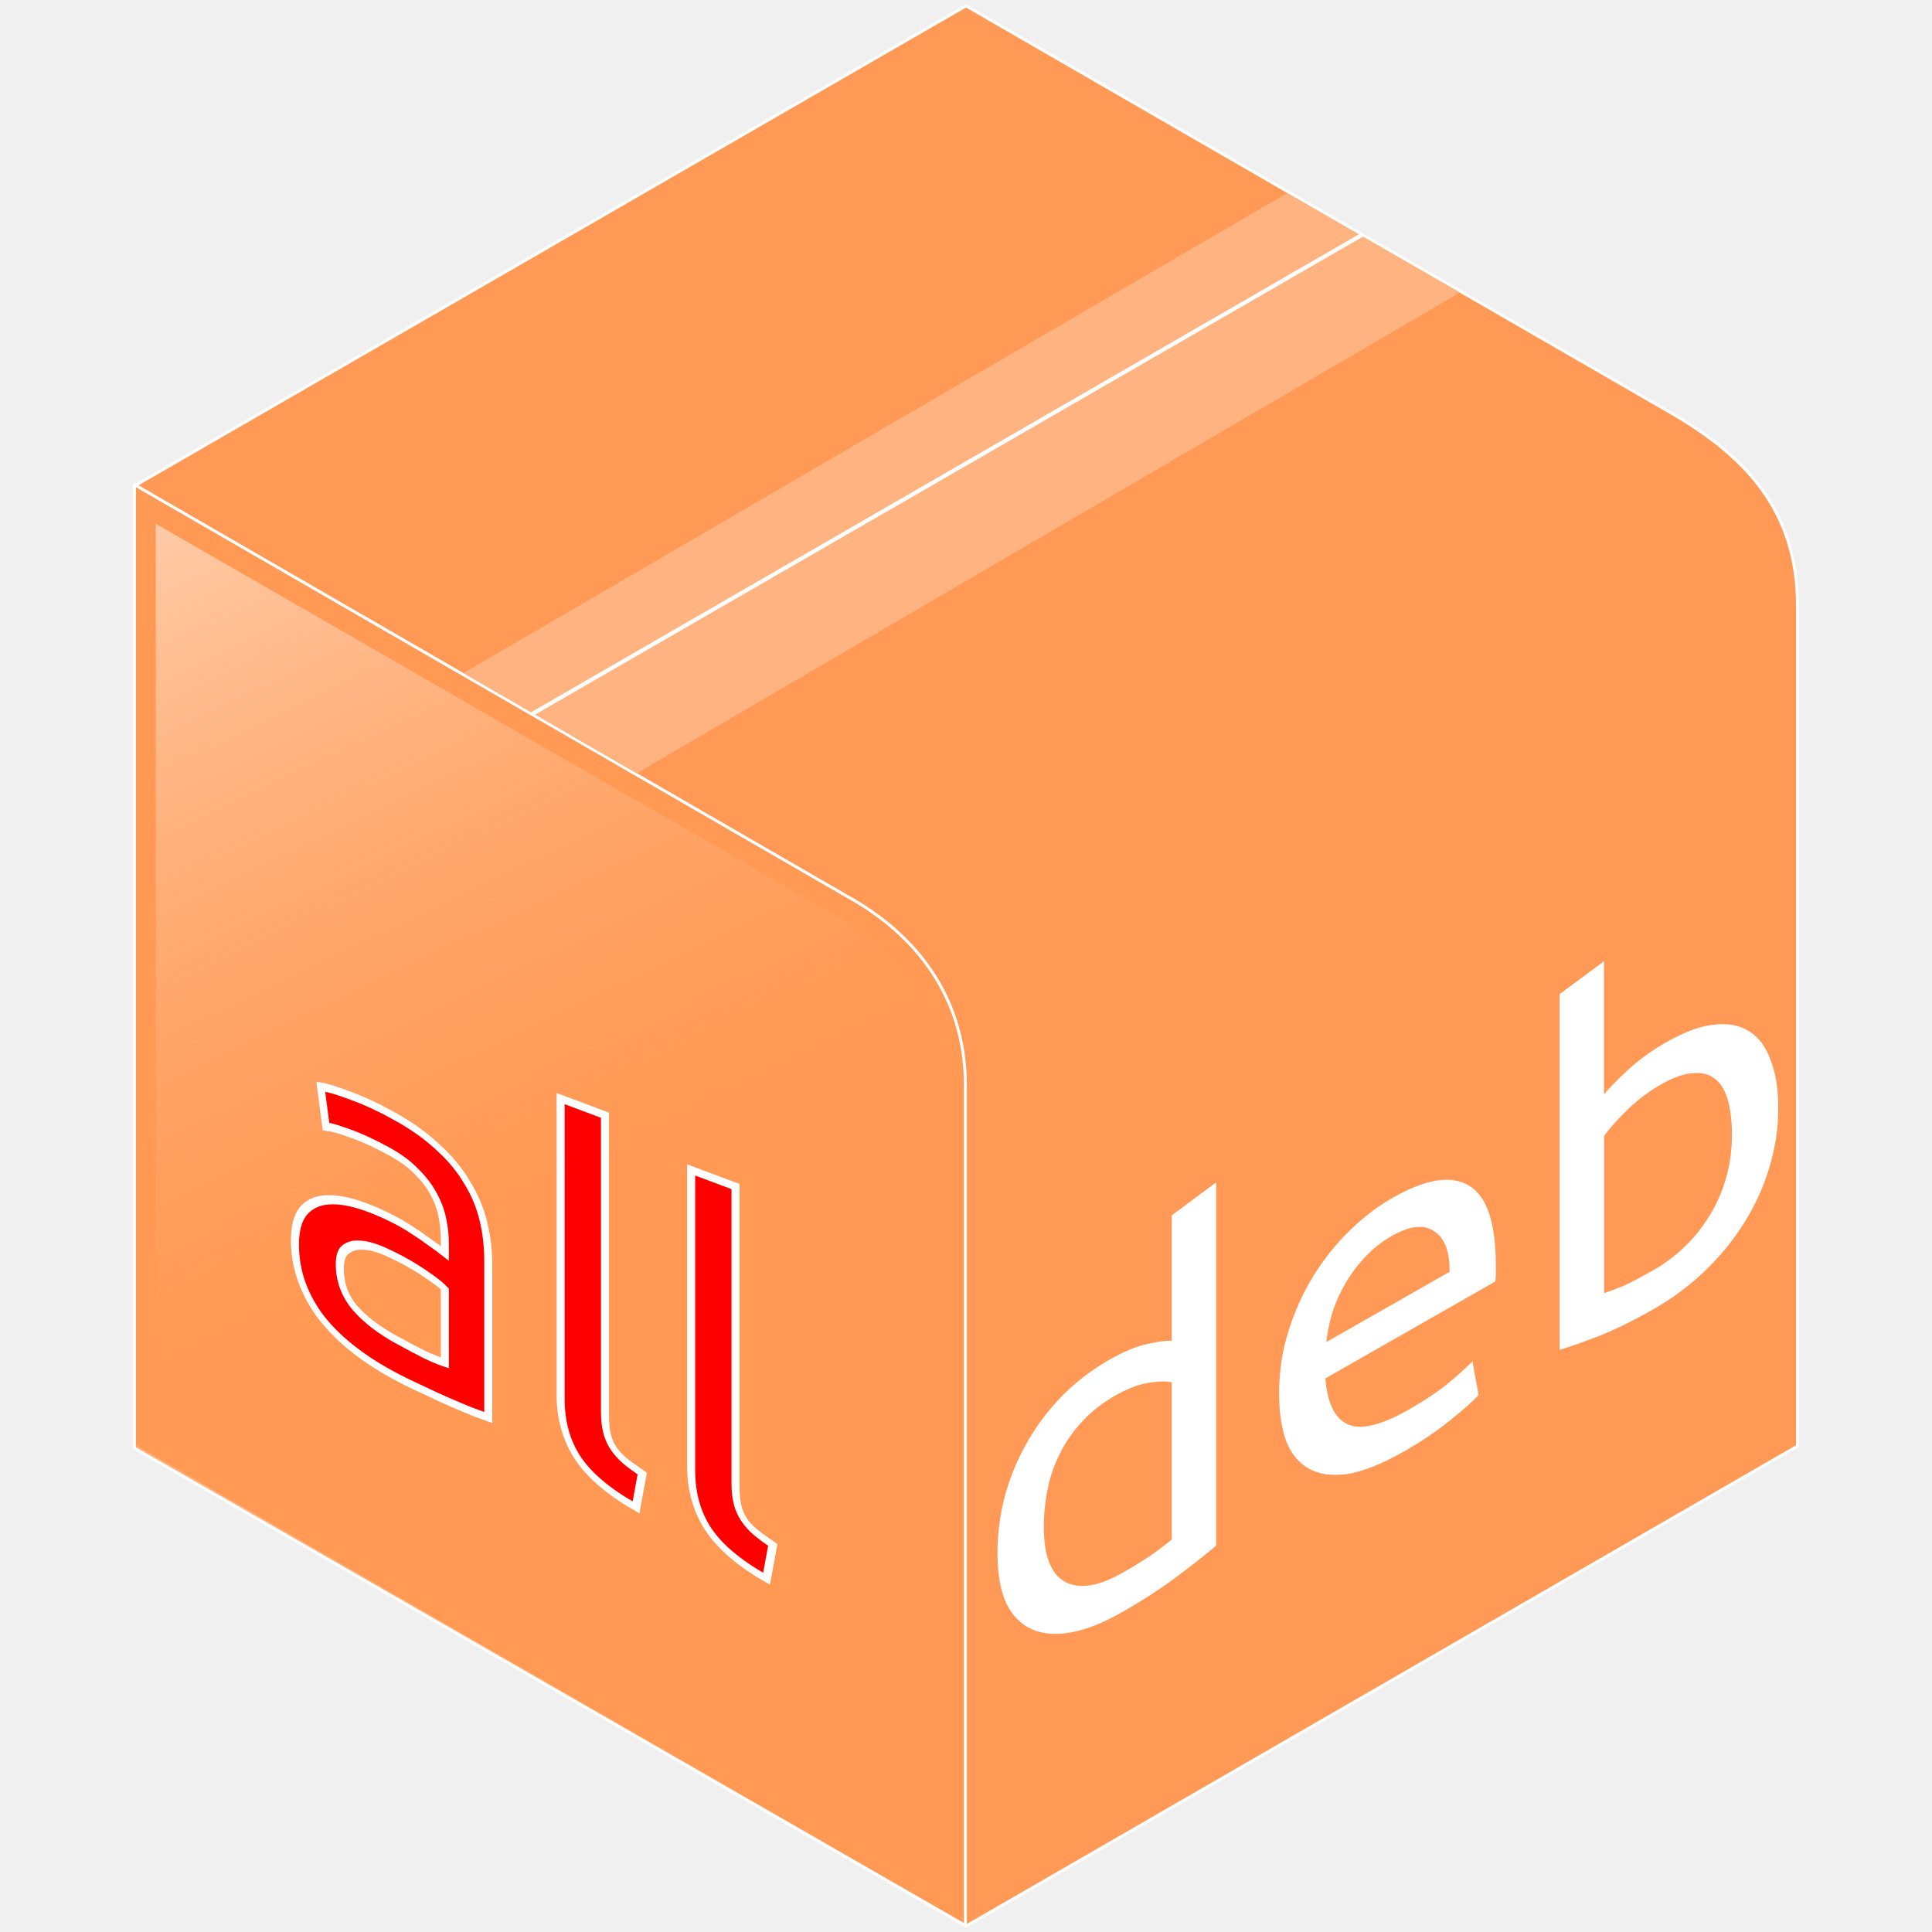
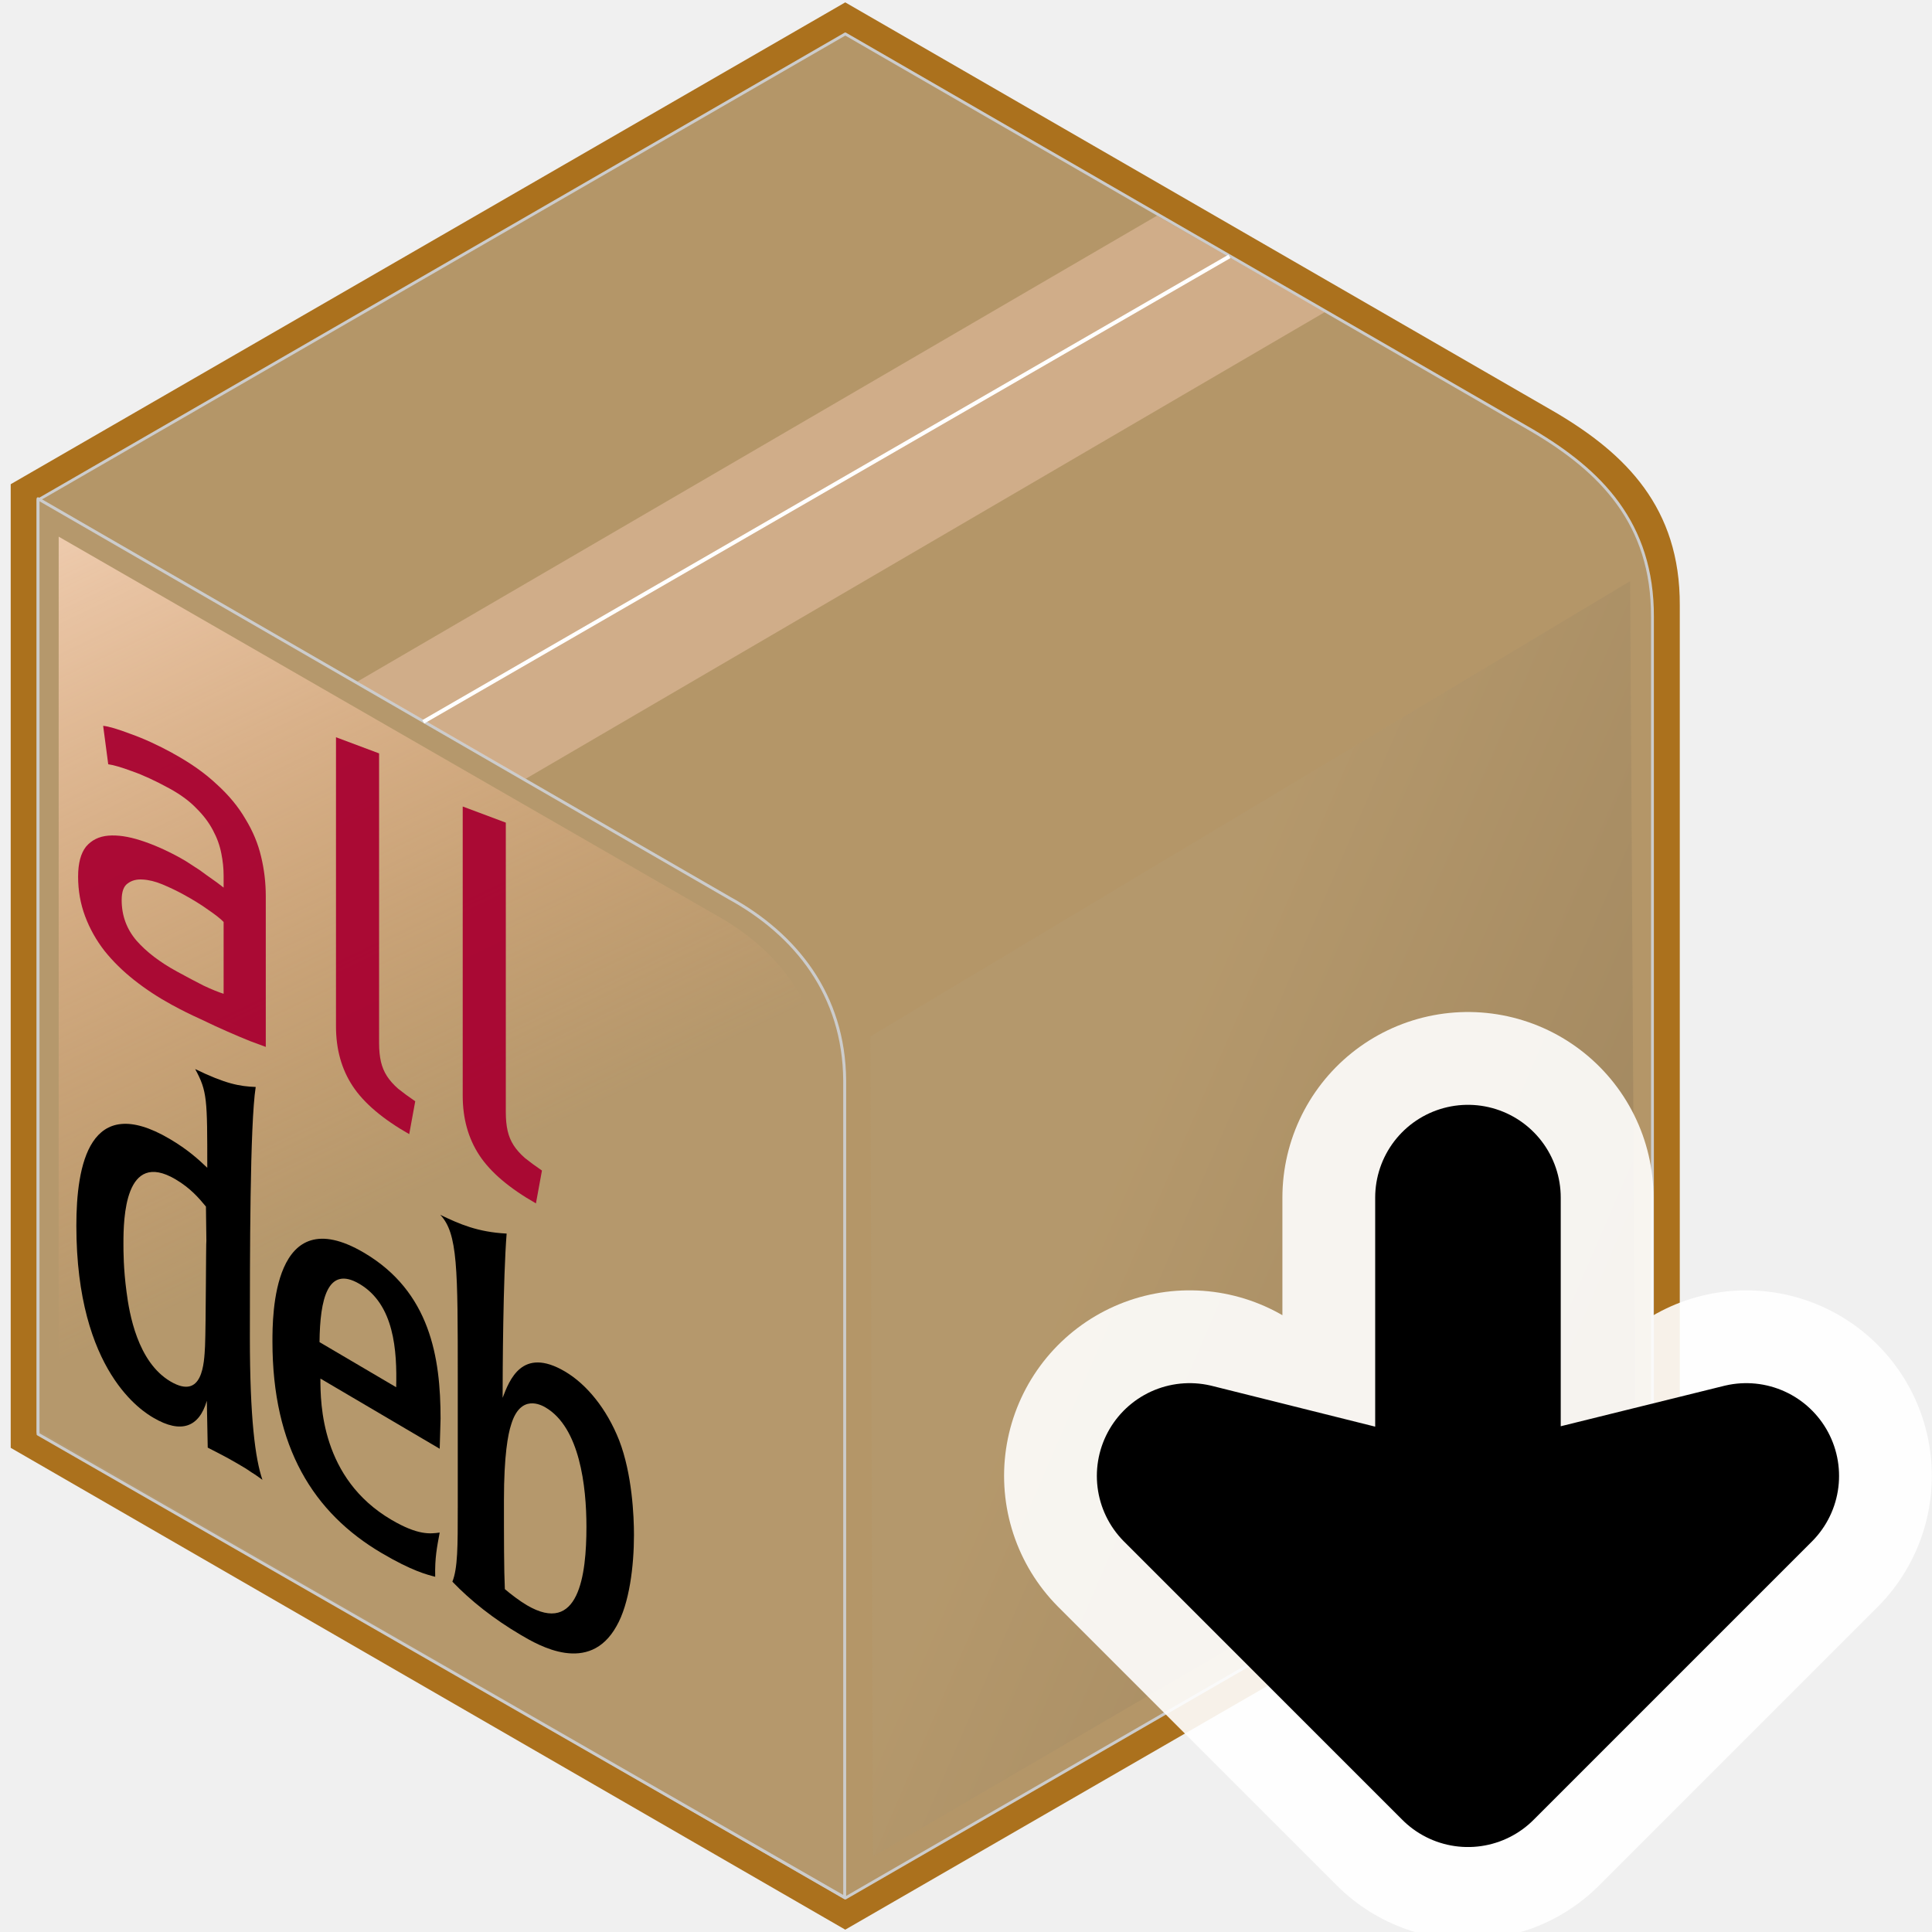
<svg xmlns="http://www.w3.org/2000/svg" xmlns:xlink="http://www.w3.org/1999/xlink" viewBox="0 0 48 48" version="1.1" id="svg2" height="48" width="48">
  <defs id="defs4">
+     <linearGradient id="linearGradient5110">
+       <stop id="stop5112" offset="0" style="stop-color:#9a815b;stop-opacity:0.941" />
+       <stop id="stop5114" offset="1" style="stop-color:#b4986c;stop-opacity:0.941" />
+     </linearGradient>
    <linearGradient id="linearGradient4201">
      <stop id="stop4203" offset="0" style="stop-color:#ffe6d5;stop-opacity:1" />
      <stop id="stop4205" offset="1" style="stop-color:#ffb380;stop-opacity:0;" />
    </linearGradient>
-     <linearGradient gradientTransform="translate(0.2113368,-0.0401495)" gradientUnits="userSpaceOnUse" y2="1034.508" x2="12.109" y1="1012.057" x1="1.326" id="linearGradient4207" xlink:href="#linearGradient4201" />
+     <linearGradient gradientTransform="matrix(0.9707887,0,0,0.9707887,-2.093754,30.00078)" gradientUnits="userSpaceOnUse" y2="1034.508" x2="12.109" y1="1012.057" x1="1.326" id="linearGradient4207" xlink:href="#linearGradient4201" />
+     <linearGradient gradientTransform="translate(-3,0)" gradientUnits="userSpaceOnUse" y2="1033.737" x2="30.625" y1="1040.643" x1="46.562" id="linearGradient5116" xlink:href="#linearGradient5110" />
+     <linearGradient id="linearGradient6549">
+       <stop style="stop-color:#8ae234;stop-opacity:1" offset="0" id="stop6551" />
+       <stop style="stop-color:#73d216;stop-opacity:1" offset="1" id="stop6553" />
+     </linearGradient>
+     <linearGradient id="linearGradient2064">
+       <stop id="stop2066" offset="0" style="stop-color:white;stop-opacity:1;" />
+       <stop style="stop-color:#555753;stop-opacity:0.6;" offset="0.5" id="stop2070" />
+       <stop id="stop2068" offset="1" style="stop-color:#555753;stop-opacity:0;" />
+     </linearGradient>
+     <linearGradient id="linearGradient9641">
+       <stop style="stop-color:white;stop-opacity:1" offset="0" id="stop9643" />
+       <stop style="stop-color:#888a85;stop-opacity:1" offset="1" id="stop9645" />
+     </linearGradient>
+     <linearGradient id="linearGradient9633">
+       <stop style="stop-color:#eeeeec;stop-opacity:1" offset="0" id="stop9635" />
+       <stop style="stop-color:#888a85;stop-opacity:1" offset="1" id="stop9639" />
+     </linearGradient>
+     <linearGradient id="linearGradient9613">
+       <stop style="stop-color:white;stop-opacity:1" offset="0" id="stop9615" />
+       <stop id="stop9619" offset="0.5" style="stop-color:white;stop-opacity:1;" />
+       <stop style="stop-color:#cccfca;stop-opacity:1" offset="1" id="stop9617" />
+     </linearGradient>
+     <linearGradient id="linearGradient8710">
+       <stop style="stop-color:black;stop-opacity:1;" offset="0" id="stop8712" />
+       <stop style="stop-color:white;stop-opacity:1;" offset="1" id="stop8714" />
+     </linearGradient>
+     <linearGradient id="linearGradient8631">
+       <stop id="stop8633" offset="0" style="stop-color:#eeeeec;stop-opacity:1" />
+       <stop style="stop-color:#eeeeec;stop-opacity:1;" offset="0.2" id="stop8637" />
+       <stop id="stop8635" offset="1" style="stop-color:#babdb6;stop-opacity:1" />
+     </linearGradient>
+     <linearGradient id="linearGradient8625">
+       <stop id="stop8627" offset="0" style="stop-color:white;stop-opacity:1" />
+       <stop id="stop8629" offset="1" style="stop-color:#babdb6;stop-opacity:1" />
+     </linearGradient>
+     <linearGradient id="linearGradient8613">
+       <stop style="stop-color:#babdb6;stop-opacity:1" offset="0" id="stop8615" />
+       <stop style="stop-color:#2e3436;stop-opacity:1" offset="1" id="stop8617" />
+     </linearGradient>
+     <linearGradient id="linearGradient5740">
+       <stop style="stop-color:#d0d0cb;stop-opacity:1;" offset="0" id="stop5742" />
+       <stop style="stop-color:#babdb6;stop-opacity:1" offset="1" id="stop5744" />
+     </linearGradient>
+     <linearGradient id="linearGradient2899">
+       <stop id="stop2901" offset="0" style="stop-color:#555753;stop-opacity:1" />
+       <stop id="stop2903" offset="1" style="stop-color:#2e3436;stop-opacity:1" />
+     </linearGradient>
+     <linearGradient id="linearGradient3468">
+       <stop style="stop-color:#fdfdfc;stop-opacity:1" offset="0" id="stop3470" />
+       <stop style="stop-color:white;stop-opacity:0.371" offset="1" id="stop3472" />
+     </linearGradient>
+     <linearGradient id="linearGradient2909">
+       <stop style="stop-color:white;stop-opacity:0;" offset="0" id="stop2911" />
+       <stop id="stop2917" offset="0.5" style="stop-color:white;stop-opacity:1;" />
+       <stop style="stop-color:white;stop-opacity:0;" offset="1" id="stop2913" />
+     </linearGradient>
+     <linearGradient id="linearGradient2839">
+       <stop style="stop-color:white;stop-opacity:0.258;" offset="0" id="stop2841" />
+       <stop id="stop2847" offset="0.547" style="stop-color:white;stop-opacity:1;" />
+       <stop style="stop-color:white;stop-opacity:0.247;" offset="0.662" id="stop2849" />
+       <stop id="stop2851" offset="0.875" style="stop-color:white;stop-opacity:0.835;" />
+       <stop style="stop-color:white;stop-opacity:0;" offset="1" id="stop2843" />
+     </linearGradient>
+     <linearGradient id="linearGradient2900">
+       <stop style="stop-color:black;stop-opacity:0;" offset="0" id="stop2902" />
+       <stop id="stop2908" offset="0.5" style="stop-color:black;stop-opacity:1;" />
+       <stop style="stop-color:black;stop-opacity:0;" offset="1" id="stop2904" />
+     </linearGradient>
+     <linearGradient xlink:href="#linearGradient8631" id="linearGradient5865" x1="24" y1="36.638" x2="25.818" y2="6.831" gradientUnits="userSpaceOnUse" />
+     <linearGradient xlink:href="#linearGradient2839" id="linearGradient7658" gradientUnits="userSpaceOnUse" x1="27.058" y1="12.669" x2="32.043" y2="31.22" />
  </defs>
  <g transform="translate(0,-1004.362)" id="layer1">
-     <path id="path4181" d="m 44.658,1040.289 -20.658,11.927 -20.658,-11.927 9e-7,-23.854 20.658,-11.927 17.587,10.154 c 1.733,1.023 3.08,2.357 3.071,4.771 z" style="opacity:1;fill:#ff9955;fill-opacity:1;stroke:#ffffff;stroke-width:0.073;stroke-linecap:round;stroke-linejoin:round;stroke-miterlimit:4;stroke-dasharray:none;stroke-dashoffset:0;stroke-opacity:1" />
-     <path style="opacity:1;fill:#ff9955;fill-opacity:0.784;stroke:#ffffff;stroke-width:0.073;stroke-linecap:round;stroke-linejoin:round;stroke-miterlimit:4;stroke-dasharray:none;stroke-dashoffset:0;stroke-opacity:1" d="m 3.341,1016.404 17.69,10.218 c 1.703,0.934 2.937,2.482 2.954,4.663 l 0,20.916 -20.644,-11.858 z" id="path4195" />
-     <path id="path4199" d="m 3.87,1017.374 16.784,9.664 c 1.616,0.884 2.787,2.347 2.803,4.41 l 0,19.782 -19.587,-11.215 z" style="opacity:1;fill:url(#linearGradient4207);fill-opacity:1;stroke:none;stroke-width:0.069;stroke-linecap:round;stroke-linejoin:round;stroke-miterlimit:4;stroke-dasharray:none;stroke-dashoffset:0;stroke-opacity:1" />
-     <g id="text4185" style="font-style:normal;font-variant:normal;font-weight:normal;font-stretch:normal;font-size:20.008px;line-height:125%;font-family:Ubuntu;-inkscape-font-specification:Ubuntu;letter-spacing:0px;word-spacing:0px;fill:#ff0000;fill-opacity:1;stroke:#ffffff;stroke-width:0.2;stroke-linecap:butt;stroke-linejoin:miter;stroke-miterlimit:4;stroke-dasharray:none;stroke-opacity:1" transform="matrix(1,0.5465326,0,1,0,0)">
-       <path id="path4237" style="font-size:11.86px;fill:#ff0000;stroke:#ffffff;stroke-width:0.2;stroke-miterlimit:4;stroke-dasharray:none" d="m 9.854,1032.264 q 0.391,0 0.688,-0.012 0.308,-0.024 0.51,-0.071 l 0,-1.838 q -0.119,-0.059 -0.391,-0.095 -0.261,-0.047 -0.64,-0.047 -0.249,0 -0.534,0.036 -0.273,0.036 -0.51,0.154 -0.225,0.107 -0.38,0.308 -0.154,0.19 -0.154,0.51 0,0.593 0.38,0.83 0.38,0.225 1.032,0.225 z m -0.095,-5.527 q 0.664,0 1.115,0.178 0.463,0.166 0.735,0.486 0.285,0.308 0.403,0.747 0.119,0.427 0.119,0.949 l 0,3.854 q -0.142,0.024 -0.403,0.071 -0.249,0.036 -0.569,0.071 -0.32,0.035 -0.7,0.059 -0.368,0.036 -0.735,0.036 -0.522,0 -0.961,-0.107 -0.439,-0.107 -0.759,-0.332 -0.32,-0.237 -0.498,-0.617 -0.178,-0.38 -0.178,-0.913 0,-0.51 0.202,-0.878 0.213,-0.368 0.569,-0.593 0.356,-0.225 0.83,-0.332 0.474,-0.107 0.996,-0.107 0.166,0 0.344,0.024 0.178,0.012 0.332,0.047 0.166,0.024 0.285,0.047 0.119,0.024 0.166,0.036 l 0,-0.308 q 0,-0.273 -0.059,-0.534 -0.059,-0.273 -0.213,-0.474 -0.154,-0.213 -0.427,-0.332 -0.261,-0.131 -0.688,-0.131 -0.546,0 -0.961,0.083 -0.403,0.071 -0.605,0.154 l -0.13,-0.913 q 0.213,-0.095 0.712,-0.178 0.498,-0.095 1.079,-0.095 z" />
-       <path id="path4239" style="font-size:11.86px;fill:#ff0000;stroke:#ffffff;stroke-width:0.2;stroke-miterlimit:4;stroke-dasharray:none" d="m 15.802,1033.177 q -1.02,-0.024 -1.447,-0.439 -0.427,-0.415 -0.427,-1.293 l 0,-7.401 1.103,-0.19 0,7.413 q 0,0.273 0.047,0.451 0.047,0.178 0.154,0.285 0.107,0.107 0.285,0.166 0.178,0.047 0.439,0.083 l -0.154,0.925 z" />
-       <path id="path4241" style="font-size:11.86px;fill:#ff0000;stroke:#ffffff;stroke-width:0.2;stroke-miterlimit:4;stroke-dasharray:none" d="m 19.045,1033.177 q -1.02,-0.024 -1.447,-0.439 -0.427,-0.415 -0.427,-1.293 l 0,-7.401 1.103,-0.19 0,7.413 q 0,0.273 0.047,0.451 0.047,0.178 0.154,0.285 0.107,0.107 0.285,0.166 0.178,0.047 0.439,0.083 l -0.154,0.925 z" />
+     <path style="opacity:1;fill:#a76910;fill-opacity:0.941;stroke:none;stroke-width:0.074;stroke-linecap:round;stroke-linejoin:round;stroke-miterlimit:4;stroke-dasharray:none;stroke-dashoffset:0;stroke-opacity:1" d="m 41.734,1040.333 -20.734,11.971 -20.734,-11.971 9e-7,-23.941 20.734,-11.971 17.652,10.191 c 1.74,1.027 3.092,2.365 3.082,4.788 z" id="path5082" />
+     <path id="path4181" d="m 41.055,1039.941 -20.054,11.578 -20.054,-11.578 9e-7,-23.157 20.054,-11.579 17.073,9.857 c 1.683,0.993 2.99,2.288 2.981,4.631 z" style="opacity:1;fill:#b4986c;fill-opacity:0.941;stroke:#cccccc;stroke-width:0.071;stroke-linecap:round;stroke-linejoin:round;stroke-miterlimit:4;stroke-dasharray:none;stroke-dashoffset:0;stroke-opacity:1" />
+     <path style="opacity:1;fill:#b4986c;fill-opacity:0.941;stroke:#cccccc;stroke-width:0.073;stroke-linecap:round;stroke-linejoin:round;stroke-miterlimit:4;stroke-dasharray:none;stroke-dashoffset:0;stroke-opacity:1" d="m 0.945,1016.753 17.173,9.919 c 1.653,0.907 2.851,2.409 2.868,4.527 l 0,20.305 -20.041,-11.512 z" id="path4195" />
+     <path id="path4199" d="m 1.458,1017.695 16.294,9.382 c 1.568,0.858 2.705,2.278 2.721,4.281 l 0,19.204 -19.015,-10.888 z" style="opacity:1;fill:url(#linearGradient4207);fill-opacity:1;stroke:none;stroke-width:0.069;stroke-linecap:round;stroke-linejoin:round;stroke-miterlimit:4;stroke-dasharray:none;stroke-dashoffset:0;stroke-opacity:1" />
+     <g id="text4185" style="font-style:normal;font-variant:normal;font-weight:normal;font-stretch:normal;font-size:20.008px;line-height:125%;font-family:Ubuntu;-inkscape-font-specification:Ubuntu;letter-spacing:0px;word-spacing:0px;fill:#a80030;fill-opacity:0.941;stroke:none;stroke-width:0.2;stroke-linecap:butt;stroke-linejoin:miter;stroke-miterlimit:4;stroke-dasharray:none;stroke-opacity:1" transform="matrix(0.9707887,0.5305677,0,0.9707887,-5.173432,21.15879)">
+       <path id="path4237" style="font-size:11.86px;fill:#a80030;fill-opacity:0.941;stroke:none;stroke-width:0.2;stroke-miterlimit:4;stroke-dasharray:none" d="m 9.854,1032.264 q 0.391,0 0.688,-0.012 0.308,-0.024 0.51,-0.071 l 0,-1.838 q -0.119,-0.059 -0.391,-0.095 -0.261,-0.047 -0.64,-0.047 -0.249,0 -0.534,0.036 -0.273,0.036 -0.51,0.154 -0.225,0.107 -0.38,0.308 -0.154,0.19 -0.154,0.51 0,0.593 0.38,0.83 0.38,0.225 1.032,0.225 z m -0.095,-5.527 q 0.664,0 1.115,0.178 0.463,0.166 0.735,0.486 0.285,0.308 0.403,0.747 0.119,0.427 0.119,0.949 l 0,3.854 q -0.142,0.024 -0.403,0.071 -0.249,0.036 -0.569,0.071 -0.32,0.035 -0.7,0.059 -0.368,0.036 -0.735,0.036 -0.522,0 -0.961,-0.107 -0.439,-0.107 -0.759,-0.332 -0.32,-0.237 -0.498,-0.617 -0.178,-0.38 -0.178,-0.913 0,-0.51 0.202,-0.878 0.213,-0.368 0.569,-0.593 0.356,-0.225 0.83,-0.332 0.474,-0.107 0.996,-0.107 0.166,0 0.344,0.024 0.178,0.012 0.332,0.047 0.166,0.024 0.285,0.047 0.119,0.024 0.166,0.036 l 0,-0.308 q 0,-0.273 -0.059,-0.534 -0.059,-0.273 -0.213,-0.474 -0.154,-0.213 -0.427,-0.332 -0.261,-0.131 -0.688,-0.131 -0.546,0 -0.961,0.083 -0.403,0.071 -0.605,0.154 l -0.13,-0.913 q 0.213,-0.095 0.712,-0.178 0.498,-0.095 1.079,-0.095 z" />
+       <path id="path4239" style="font-size:11.86px;fill:#a80030;fill-opacity:0.941;stroke:none;stroke-width:0.2;stroke-miterlimit:4;stroke-dasharray:none" d="m 15.802,1033.177 q -1.02,-0.024 -1.447,-0.439 -0.427,-0.415 -0.427,-1.293 l 0,-7.401 1.103,-0.19 0,7.413 q 0,0.273 0.047,0.451 0.047,0.178 0.154,0.285 0.107,0.107 0.285,0.166 0.178,0.047 0.439,0.083 l -0.154,0.925 z" />
+       <path id="path4241" style="font-size:11.86px;fill:#a80030;fill-opacity:0.941;stroke:none;stroke-width:0.2;stroke-miterlimit:4;stroke-dasharray:none" d="m 19.045,1033.177 q -1.02,-0.024 -1.447,-0.439 -0.427,-0.415 -0.427,-1.293 l 0,-7.401 1.103,-0.19 0,7.413 q 0,0.273 0.047,0.451 0.047,0.178 0.154,0.285 0.107,0.107 0.285,0.166 0.178,0.047 0.439,0.083 l -0.154,0.925 z" />
    </g>
-     <g id="text4189" style="font-style:normal;font-variant:normal;font-weight:normal;font-stretch:normal;font-size:12.253px;line-height:125%;font-family:Ubuntu;-inkscape-font-specification:Ubuntu;letter-spacing:0px;word-spacing:0px;fill:#ffffff;fill-opacity:1;stroke:none;stroke-width:1px;stroke-linecap:butt;stroke-linejoin:miter;stroke-opacity:1" transform="matrix(1,-0.5701523,0,1,0,0)">
-       <path id="path4244" style="font-size:11.86px;fill:#ffffff" d="m 29.112,1055.306 q -0.202,-0.166 -0.581,-0.32 -0.38,-0.154 -0.83,-0.154 -0.474,0 -0.818,0.178 -0.332,0.166 -0.546,0.474 -0.213,0.296 -0.308,0.712 -0.095,0.415 -0.095,0.889 0,1.079 0.534,1.672 0.534,0.581 1.423,0.581 0.451,0 0.747,-0.036 0.308,-0.047 0.474,-0.095 l 0,-3.902 z m 0,-4.151 1.103,-0.19 0,9.025 q -0.38,0.107 -0.973,0.213 -0.593,0.107 -1.364,0.107 -0.712,0 -1.281,-0.225 -0.569,-0.225 -0.973,-0.64 -0.403,-0.415 -0.629,-1.008 -0.213,-0.605 -0.213,-1.352 0,-0.712 0.178,-1.305 0.19,-0.593 0.546,-1.02 0.356,-0.427 0.866,-0.664 0.522,-0.237 1.186,-0.237 0.534,0 0.937,0.142 0.415,0.142 0.617,0.273 l 0,-3.119 z" />
-       <path id="path4246" style="font-size:11.86px;fill:#ffffff" d="m 31.779,1057.097 q 0,-0.818 0.237,-1.423 0.237,-0.617 0.629,-1.02 0.391,-0.403 0.901,-0.605 0.51,-0.202 1.044,-0.202 1.245,0 1.909,0.783 0.664,0.771 0.664,2.36 0,0.071 0,0.19 0,0.107 -0.012,0.202 l -4.222,0 q 0.071,0.961 0.557,1.459 0.486,0.498 1.518,0.498 0.581,0 0.973,-0.095 0.403,-0.107 0.605,-0.202 l 0.154,0.925 q -0.202,0.107 -0.712,0.225 -0.498,0.119 -1.139,0.119 -0.806,0 -1.399,-0.237 -0.581,-0.249 -0.961,-0.676 -0.38,-0.427 -0.569,-1.008 -0.178,-0.593 -0.178,-1.293 z m 4.234,-0.605 q 0.012,-0.747 -0.38,-1.222 -0.38,-0.486 -1.056,-0.486 -0.38,0 -0.676,0.154 -0.285,0.142 -0.486,0.38 -0.202,0.237 -0.32,0.546 -0.107,0.308 -0.142,0.629 l 3.06,0 z" />
-       <path id="path4248" style="font-size:11.86px;fill:#ffffff" d="m 39.851,1054.274 q 0.202,-0.13 0.605,-0.273 0.415,-0.142 0.949,-0.142 0.664,0 1.174,0.237 0.522,0.237 0.878,0.664 0.356,0.427 0.534,1.02 0.19,0.593 0.19,1.305 0,0.747 -0.225,1.352 -0.213,0.593 -0.617,1.008 -0.403,0.415 -0.973,0.64 -0.569,0.225 -1.281,0.225 -0.771,0 -1.364,-0.107 -0.593,-0.107 -0.973,-0.213 l 0,-8.836 1.103,-0.19 0,3.309 z m 0,4.934 q 0.166,0.047 0.463,0.095 0.308,0.036 0.759,0.036 0.89,0 1.423,-0.581 0.534,-0.593 0.534,-1.672 0,-0.474 -0.095,-0.889 -0.095,-0.415 -0.308,-0.712 -0.213,-0.308 -0.557,-0.474 -0.332,-0.178 -0.806,-0.178 -0.451,0 -0.83,0.154 -0.38,0.154 -0.581,0.32 l 0,3.902 z" />
+     <path id="rect4209" d="m 8.877,1021.297 19.868,-11.576 4.169,2.396 -19.86,11.598 z" style="opacity:0.5;fill:#ecc4a9;fill-opacity:1;stroke:none;stroke-width:0.1;stroke-linecap:round;stroke-linejoin:round;stroke-miterlimit:4;stroke-dasharray:none;stroke-dashoffset:0;stroke-opacity:1" />
+     <path id="path4197" d="m 10.517,1022.295 20.028,-11.563" style="fill:none;fill-rule:evenodd;stroke:#ffffff;stroke-width:0.097;stroke-linecap:butt;stroke-linejoin:miter;stroke-miterlimit:4;stroke-dasharray:none;stroke-opacity:1" />
+     <path id="path5084" d="m 40.625,1039.425 -18.938,11.062 -0.062,-20.375 18.875,-11.312 z" style="fill:url(#linearGradient5116);fill-opacity:1;fill-rule:evenodd;stroke:none;stroke-width:1px;stroke-linecap:butt;stroke-linejoin:miter;stroke-opacity:1" />
+     <g transform="matrix(0.2404041,0.1414547,0,0.279118,0.5285931,730.058)" id="g5000">
+       <path d="m 19.129,1083.494 c -0.045,0.047 -0.045,7.506 -0.138,9.453 -0.092,1.574 -0.232,4.957 -3.568,4.957 -3.429,0 -4.263,-3.939 -4.541,-5.652 -0.324,-1.9 -0.324,-3.477 -0.324,-4.17 0,-2.225 0.139,-8.436 5.375,-8.436 1.576,0 2.456,0.465 3.151,0.834 l 0.045,3.014 z m -13.437,5.469 c 0,13.066 6.951,13.066 7.97,13.066 2.873,0 4.727,-1.576 5.514,-4.309 l 0.093,4.123 c 0.881,-0.047 1.761,-0.139 3.197,-0.139 0.51,0 0.926,0 1.298,0.047 0.371,0 0.741,0.045 1.158,0.092 -0.741,-1.482 -1.297,-4.818 -1.297,-12.049 0,-7.043 0,-18.951 0.602,-22.566 -1.667,0.789 -3.105,1.299 -6.256,1.576 1.251,1.344 1.251,2.039 1.251,8.154 -0.879,-0.277 -1.992,-0.602 -3.892,-0.602 -8.294,0 -9.638,7.23 -9.638,12.607" id="path4895" />
+       <path d="m 30.822,1086.597 c 0.047,-3.846 0.835,-7.275 4.124,-7.275 3.615,0 3.891,3.984 3.799,7.275 l -7.923,0 z m 12.51,0.465 c 0,-5.422 -1.065,-10.752 -7.923,-10.752 -9.452,0 -9.452,10.475 -9.452,12.697 0,9.406 4.216,13.113 11.306,13.113 3.149,0 4.68,-0.461 5.514,-0.695 -0.046,-1.668 0.185,-2.734 0.465,-4.17 -0.975,0.604 -2.226,1.391 -5.006,1.391 -7.229,0 -7.322,-6.582 -7.322,-8.852 l 12.328,0 0.09,-2.732" id="path4897" />
+       <path d="m 58.407,1089.053 c 0,4.309 -0.787,10.102 -6.162,10.102 -0.742,0 -1.668,-0.141 -2.27,-0.279 -0.093,-1.668 -0.093,-4.541 -0.093,-7.877 0,-3.986 0.416,-6.068 0.742,-7.09 0.972,-3.289 3.15,-3.334 3.566,-3.334 3.522,0 4.217,4.865 4.217,8.478 z m -13.298,5.051 c 0,3.43 0,5.375 -0.556,6.857 1.9,0.742 4.262,1.158 7.09,1.158 1.807,0 7.043,0 9.869,-5.791 1.344,-2.688 1.807,-6.303 1.807,-9.037 0,-1.668 -0.186,-5.328 -1.529,-7.646 -1.296,-2.176 -3.382,-3.289 -5.605,-3.289 -4.449,0 -5.746,3.707 -6.44,5.607 0,-2.363 0.045,-10.611 0.415,-14.828 -3.011,1.391 -4.866,1.621 -6.857,1.807 1.807,0.74 1.807,3.801 1.807,13.764 l 0,11.398" id="path4899" />
    </g>
-     <path id="rect4209" d="m 11.512,1021.085 20.466,-11.924 4.295,2.468 -20.458,11.947 z" style="opacity:1;fill:#ffb380;fill-opacity:1;stroke:none;stroke-width:0.1;stroke-linecap:round;stroke-linejoin:round;stroke-miterlimit:4;stroke-dasharray:none;stroke-dashoffset:0;stroke-opacity:1" />
-     <path id="path4197" d="m 13.201,1022.112 20.631,-11.911" style="fill:none;fill-rule:evenodd;stroke:#ffffff;stroke-width:0.1;stroke-linecap:butt;stroke-linejoin:miter;stroke-miterlimit:4;stroke-dasharray:none;stroke-opacity:1" />
+     <path transform="translate(0,5)" d="m 11.688,11 c -0.826,0 -1.285,0.057 -1.562,0.242 -0.278,0.185 -0.528,0.58 -0.801,1.521 l -5.25,18.125 c -0.171,0.591 0.022,1.039 0.49,1.438 C 5.033,32.724 5.798,33 6.625,33 l 34.719,0 c 0.745,0 1.539,-0.233 2.031,-0.609 0.492,-0.377 0.719,-0.8 0.52,-1.504 l -5.062,-17.875 C 38.523,11.922 38.224,11.463 37.91,11.254 37.596,11.045 37.113,11 36.281,11 L 11.688,11 Z" id="path5806" style="display:inline;opacity:0.462;fill:url(#linearGradient7658);fill-opacity:1;stroke:none;stroke-width:1;stroke-linecap:round;stroke-linejoin:miter;stroke-miterlimit:4;stroke-dashoffset:0;stroke-opacity:1" />
+     <path transform="translate(0,5)" d="m 16.125,13.004 c -0.363,0 -0.59,0.211 -0.59,0.527 a 0.442,0.442 0 0 1 -0.018,0.123 l -0.938,3.25 a 0.442,0.442 0 0 1 -0.244,0.281 c -1.39,0.62 -2.504,1.368 -3.256,2.178 -0.751,0.809 -1.139,1.661 -1.139,2.543 0,1.68 1.453,3.311 3.998,4.533 2.545,1.222 6.115,1.994 10.061,1.994 3.946,-1e-6 7.516,-0.772 10.061,-1.994 2.545,-1.222 3.998,-2.853 3.998,-4.533 0,-0.888 -0.392,-1.747 -1.154,-2.562 -0.762,-0.815 -1.894,-1.568 -3.301,-2.189 a 0.442,0.442 0 0 1 -0.246,-0.281 l -0.938,-3.219 a 0.442,0.442 0 0 1 -0.018,-0.123 c -10e-7,-0.316 -0.227,-0.527 -0.59,-0.527 l -15.688,0 z" id="path5857" style="display:inline;fill:url(#linearGradient5865);fill-opacity:1;stroke:none;stroke-width:1;stroke-linecap:round;stroke-linejoin:round;stroke-miterlimit:4;stroke-dasharray:none;stroke-dashoffset:0;stroke-opacity:1" />
+     <path d="m 36.471,1034.115 0,13.83 m -6.915,-6.915 6.915,6.915 6.915,-6.915" style="display:inline;opacity:0.9;fill:none;fill-opacity:0.5;fill-rule:evenodd;stroke:#ffffff;stroke-width:9.22;stroke-linecap:round;stroke-linejoin:round;stroke-miterlimit:4;stroke-opacity:1" id="path2405" />
+     <path d="m 29.556,1041.031 6.915,6.915 6.915,-6.915 -6.949,1.719 z m 6.915,-6.915 0,11.525" style="display:inline;fill:none;fill-opacity:0.5;fill-rule:evenodd;stroke:#000000;stroke-width:4.61;stroke-linecap:round;stroke-linejoin:round;stroke-miterlimit:4;stroke-opacity:1" id="path2420" />
  </g>
</svg>
